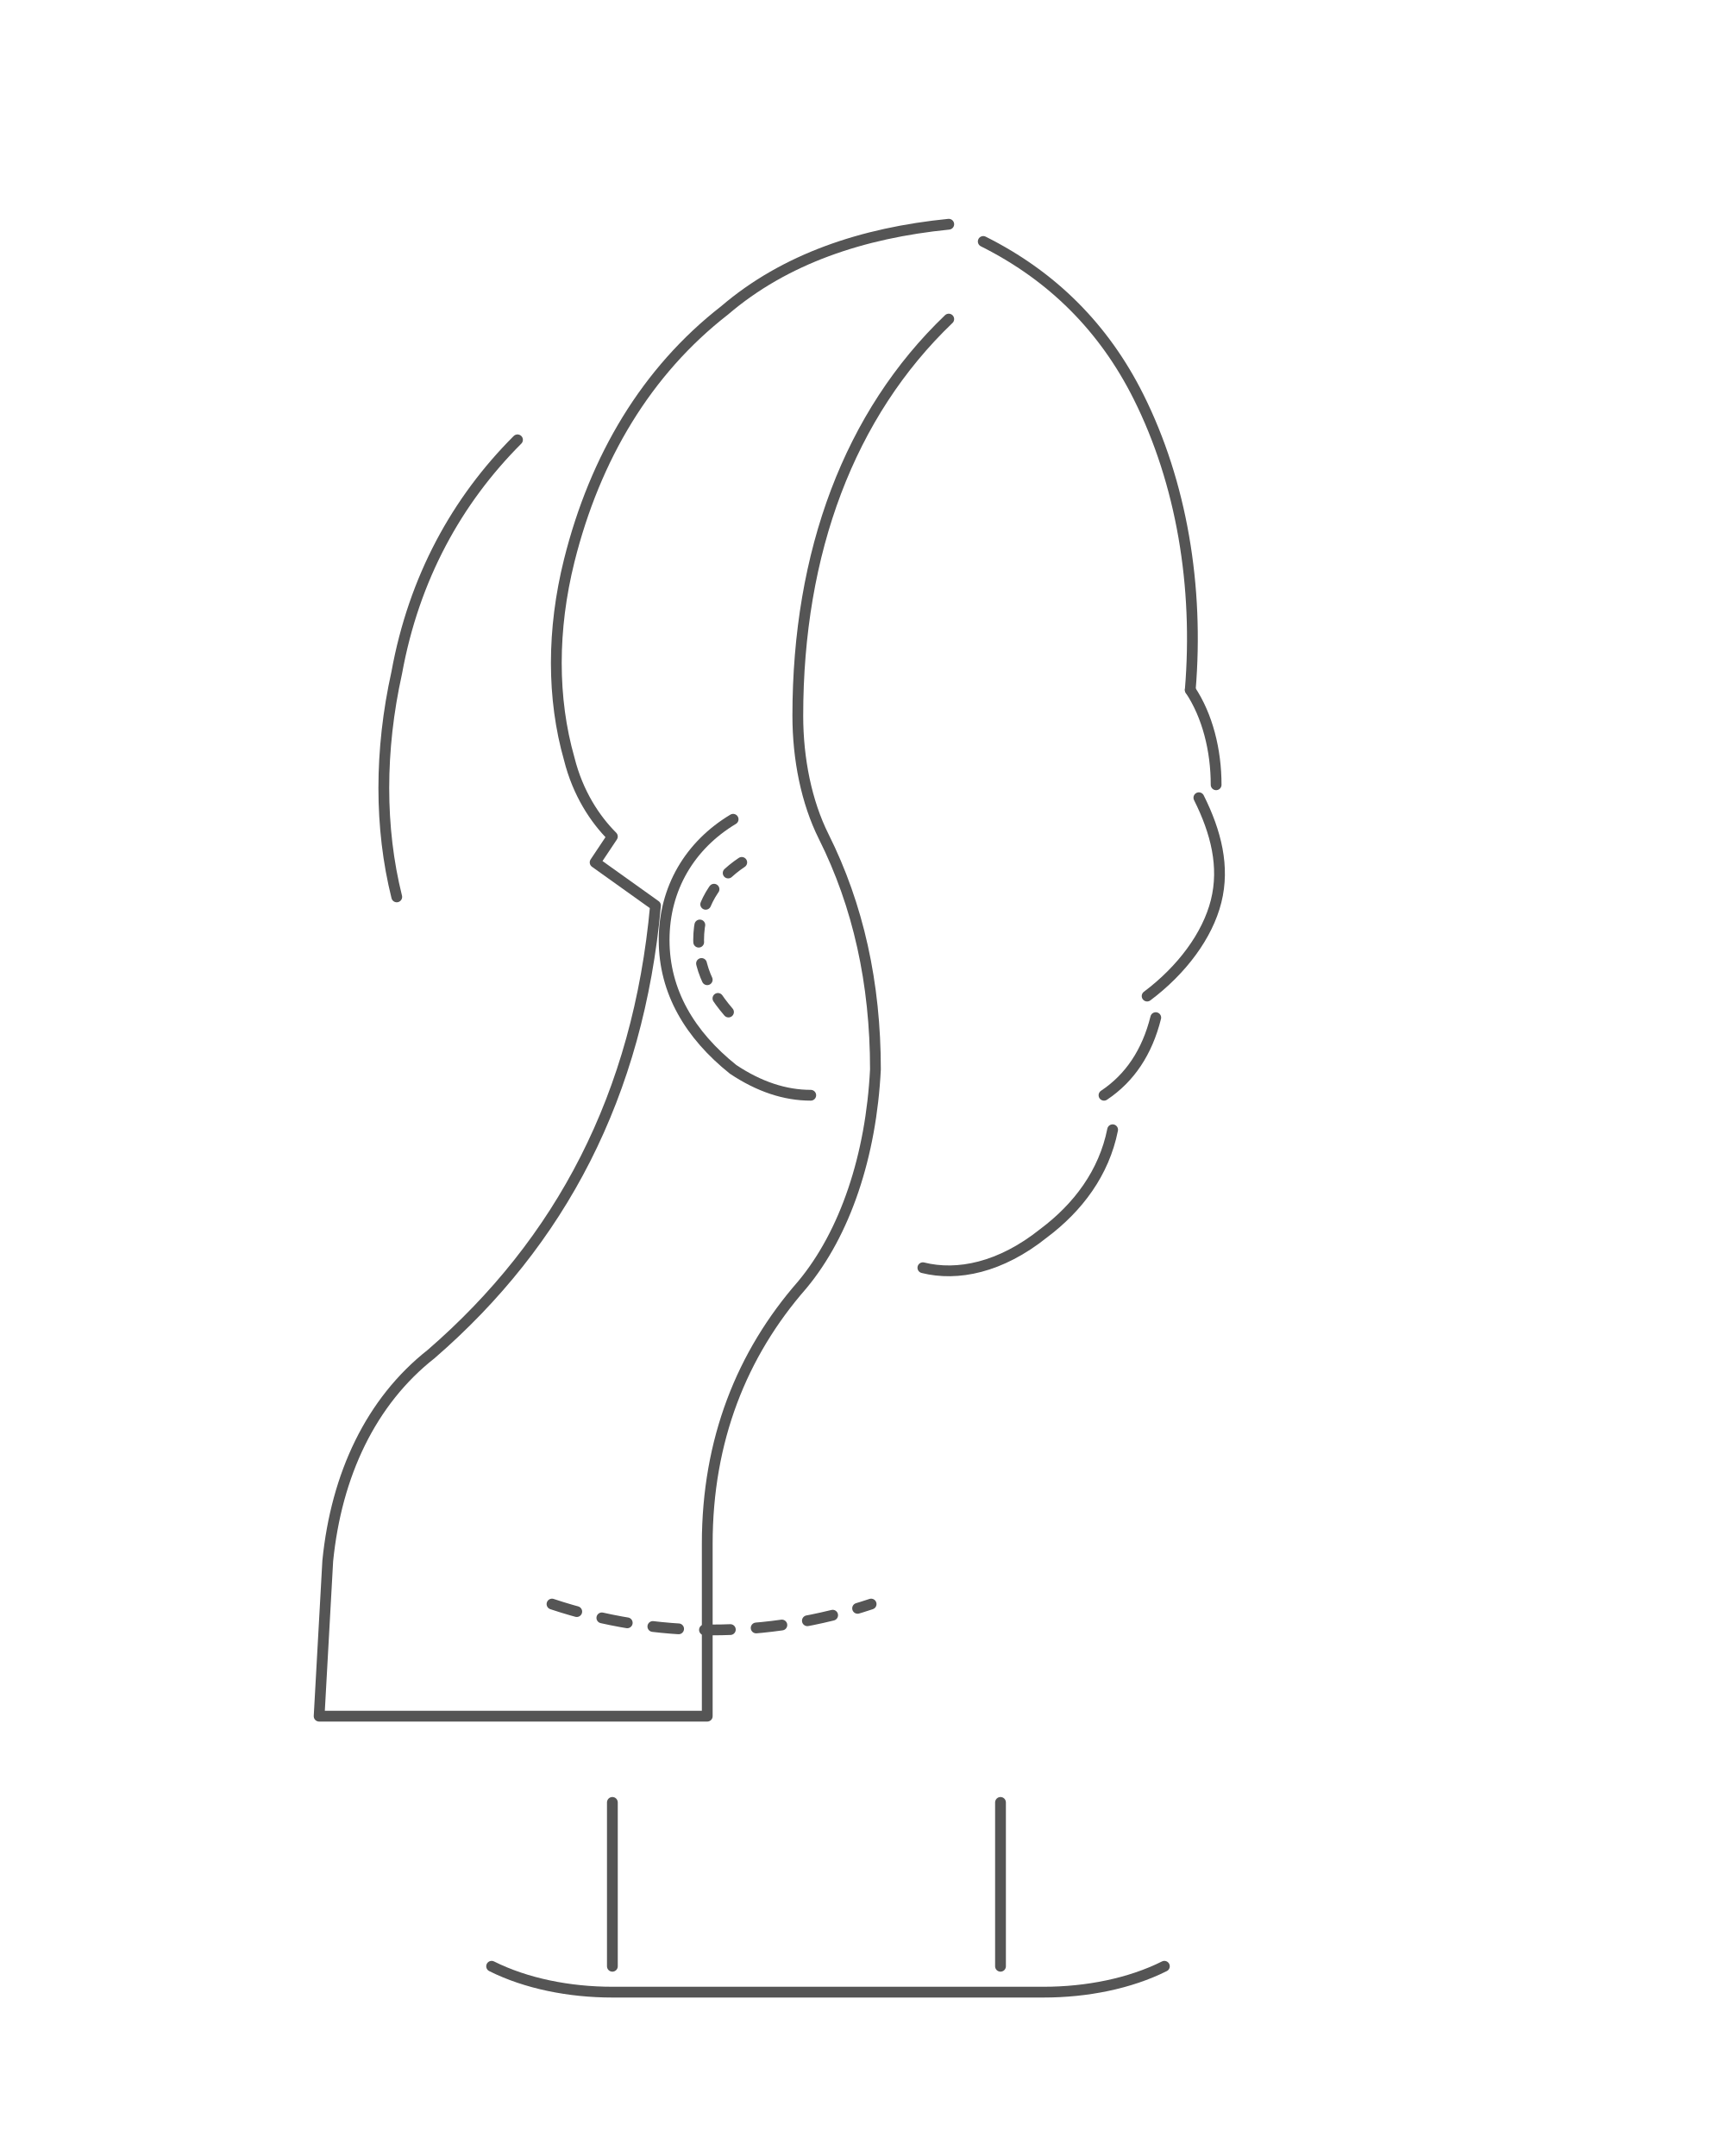
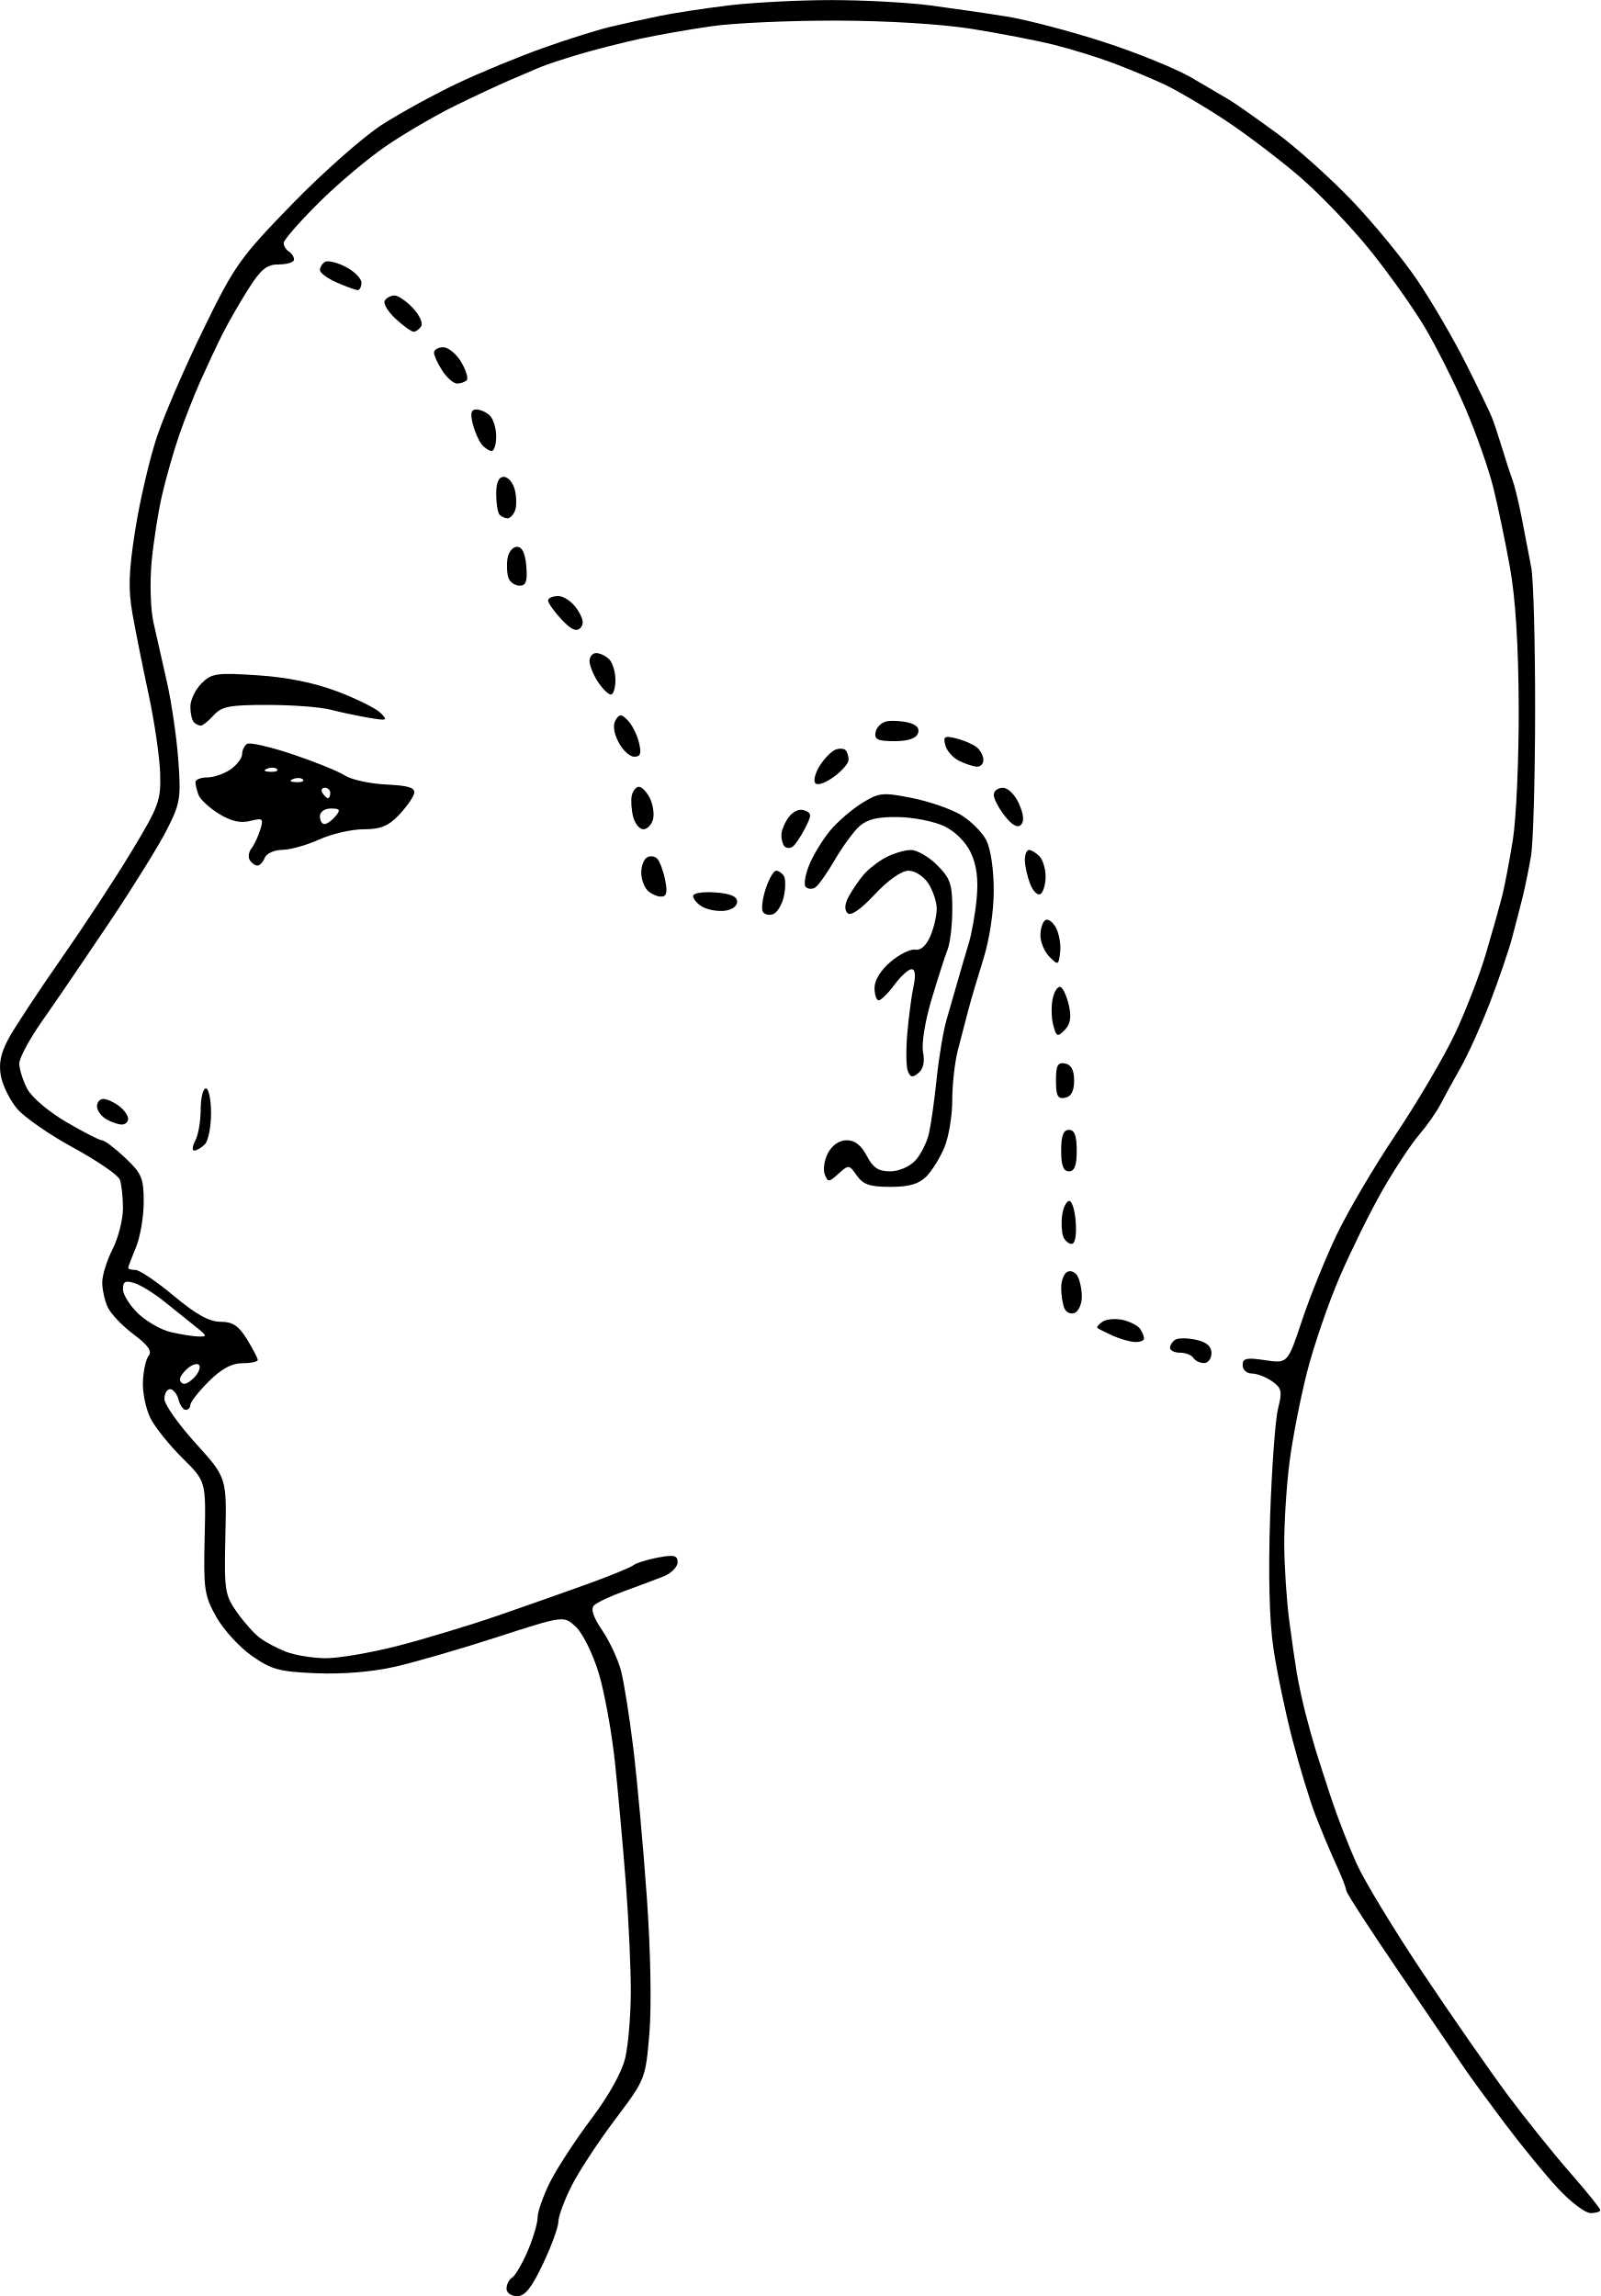
- <svg xmlns="http://www.w3.org/2000/svg" viewBox="0 0 400 500" width="400" height="500" fill="none">
-   <g stroke="#555" stroke-width="2.5" stroke-linecap="round" stroke-linejoin="round">
-     <path d="M220 52c-20 2-38 8-52 20-18 14-30 34-36 58-4 16-4 32 0 46 2 8 6 14 10 18l-4 6 14 10c-4 44-22 78-52 104-14 11-22 28-24 48l-2 36h90v-40c0-24 8-44 22-60 10-12 16-30 17-50 0-20-4-38-12-54-4-8-6-18-6-28 0-38 12-70 35-92" />
-     <path d="M228 56c16 8 28 20 36 36 10 20 14 44 12 68" />
-     <path d="M276 160c4 6 6 14 6 22" />
-     <path d="M278 185c4 8 6 16 4 24-2 8-8 16-16 22" />
-     <path d="M268 236c-2 8-6 14-12 18" />
-     <path d="M258 262c-2 10-8 18-16 24-10 8-20 10-28 8" />
-     <path d="M170 190c-10 6-16 16-16 28 0 12 6 22 16 30 6 4 12 6 18 6" />
-     <path d="M172 200c-6 4-10 10-10 18 0 8 4 14 10 20" stroke-dasharray="4 5" />
-     <path d="M120 102c-14 14-24 32-28 54-4 18-4 36 0 52" />
-     <path d="M128 372c24 8 50 8 74 0" stroke-dasharray="6 6" />
-     <path d="M142 418v38" />
-     <path d="M232 418v38" />
-     <path d="M114 456c8 4 18 6 28 6h100c10 0 20-2 28-6" />
+ <svg xmlns="http://www.w3.org/2000/svg" width="81.682mm" height="117.21mm" viewBox="0 0 81.682 117.21" version="1.1" id="svg1" xml:space="preserve">
+   <defs id="defs1" />
+   <g id="layer1" transform="translate(-60.28399,-167.5928)">
+     <path style="fill:#000000" d="m 86.139,284.422 c 0,-0.21 0.129,-0.461 0.286,-0.558 0.158,-0.097 0.515,-0.71 0.794,-1.36 0.279,-0.651 0.507,-1.424 0.507,-1.718 0,-0.294 0.289,-1.109 0.641,-1.812 0.353,-0.702 1.298,-2.15 2.101,-3.216 0.906,-1.204 1.564,-2.39 1.734,-3.127 0.151,-0.653 0.277,-2.163 0.28,-3.356 0.004,-1.193 -0.111,-3.693 -0.255,-5.556 -0.144,-1.863 -0.394,-4.638 -0.555,-6.166 -0.161,-1.528 -0.534,-3.574 -0.828,-4.548 -0.294,-0.973 -0.816,-2.033 -1.159,-2.355 -0.623,-0.586 -0.623,-0.586 -4.003,0.51 -1.859,0.603 -4.213,1.286 -5.232,1.518 -1.152,0.263 -2.669,0.389 -4.012,0.334 -1.903,-0.078 -2.297,-0.185 -3.307,-0.894 -0.631,-0.443 -1.445,-1.336 -1.808,-1.984 -0.608,-1.084 -0.656,-1.41 -0.593,-4.05 0.068,-2.871 0.068,-2.871 -1.124,-4.046 -0.656,-0.646 -1.389,-1.557 -1.63,-2.023 -0.241,-0.466 -0.42,-1.312 -0.398,-1.879 0.022,-0.567 0.157,-1.172 0.299,-1.343 0.183,-0.22 -0.046,-0.54 -0.778,-1.086 -0.57,-0.426 -1.163,-1.047 -1.317,-1.382 -0.154,-0.334 -0.28,-0.905 -0.28,-1.267 0,-0.363 0.238,-1.126 0.529,-1.697 0.291,-0.57 0.529,-1.509 0.529,-2.084 0,-0.576 -0.073,-1.236 -0.161,-1.468 -0.089,-0.231 -1.156,-0.963 -2.371,-1.625 -1.215,-0.662 -2.507,-1.558 -2.871,-1.99 -0.364,-0.432 -0.736,-1.183 -0.827,-1.669 -0.119,-0.636 -0.01,-1.172 0.39,-1.91 0.305,-0.565 1.512,-2.396 2.68,-4.069 1.169,-1.673 2.796,-4.155 3.615,-5.514 1.382,-2.291 1.487,-2.58 1.443,-3.969 -0.026,-0.824 -0.29,-2.629 -0.587,-4.011 -0.297,-1.382 -0.668,-3.237 -0.824,-4.12 -0.226,-1.278 -0.196,-2.164 0.147,-4.331 0.237,-1.498 0.737,-3.633 1.111,-4.743 0.374,-1.111 1.441,-3.577 2.372,-5.48 1.591,-3.253 1.863,-3.637 4.543,-6.392 1.568,-1.612 3.624,-3.426 4.57,-4.032 0.946,-0.605 2.672,-1.551 3.836,-2.103 1.164,-0.552 3.129,-1.363 4.366,-1.804 1.237,-0.441 2.785,-0.928 3.44,-1.083 0.655,-0.155 1.786,-0.405 2.514,-0.556 0.728,-0.151 2.332,-0.395 3.565,-0.543 1.233,-0.147 3.58,-0.268 5.215,-0.268 1.635,0 3.9,0.122 5.034,0.271 1.134,0.149 2.895,0.405 3.913,0.569 1.019,0.164 3.23,0.744 4.915,1.288 1.684,0.544 3.708,1.365 4.498,1.824 0.789,0.459 1.674,0.978 1.965,1.153 0.291,0.175 1.363,0.929 2.381,1.674 1.019,0.745 2.759,2.306 3.868,3.467 1.109,1.162 2.613,2.996 3.342,4.077 0.729,1.081 1.833,2.973 2.453,4.206 0.62,1.232 1.221,2.479 1.337,2.77 0.115,0.291 0.353,1.005 0.528,1.587 0.175,0.582 0.409,1.296 0.519,1.587 0.11,0.291 0.327,1.184 0.482,1.984 0.155,0.8 0.373,1.931 0.483,2.514 0.111,0.582 0.199,3.856 0.196,7.276 -0.003,3.42 -0.095,6.753 -0.204,7.408 -0.109,0.655 -0.302,1.607 -0.428,2.117 -0.126,0.509 -0.373,1.462 -0.548,2.117 -0.175,0.655 -0.684,2.143 -1.132,3.307 -0.448,1.164 -1.119,2.652 -1.493,3.307 -0.373,0.655 -0.836,1.499 -1.029,1.876 -0.193,0.377 -0.686,1.079 -1.097,1.56 -0.411,0.481 -1.248,1.75 -1.86,2.821 -0.612,1.07 -1.589,3.047 -2.171,4.393 -0.582,1.346 -1.339,3.55 -1.682,4.897 -0.343,1.348 -0.747,3.428 -0.897,4.623 -0.15,1.195 -0.269,3.069 -0.264,4.164 0.005,1.095 0.117,2.825 0.249,3.843 0.133,1.019 0.313,2.269 0.4,2.778 0.088,0.509 0.281,1.402 0.43,1.984 0.149,0.582 0.379,1.416 0.512,1.852 0.133,0.437 0.497,1.568 0.81,2.514 0.313,0.946 0.892,2.438 1.286,3.316 0.394,0.878 1.923,3.399 3.397,5.603 1.474,2.204 3.417,4.998 4.317,6.209 0.901,1.211 2.333,2.996 3.184,3.966 0.85,0.97 1.546,1.833 1.546,1.918 0,0.085 -0.222,0.155 -0.493,0.155 -0.271,0 -1.019,-0.566 -1.663,-1.257 -0.643,-0.691 -1.884,-2.209 -2.757,-3.373 -0.873,-1.164 -1.786,-2.414 -2.028,-2.778 -0.242,-0.364 -1.697,-2.503 -3.232,-4.753 -1.535,-2.25 -2.792,-4.186 -2.792,-4.302 0,-0.116 -0.233,-0.716 -0.517,-1.333 -0.284,-0.617 -0.756,-1.74 -1.048,-2.495 -0.292,-0.756 -0.827,-2.51 -1.188,-3.899 -0.361,-1.389 -0.798,-3.494 -0.971,-4.678 -0.203,-1.387 -0.261,-3.764 -0.163,-6.684 0.084,-2.492 0.266,-4.98 0.405,-5.527 0.223,-0.875 0.185,-1.044 -0.308,-1.389 -0.309,-0.216 -0.773,-0.393 -1.031,-0.393 -0.259,0 -0.47,-0.192 -0.47,-0.427 0,-0.354 0.197,-0.397 1.15,-0.254 1.15,0.172 1.15,0.172 1.879,-2.02 0.401,-1.206 1.191,-3.165 1.756,-4.352 0.565,-1.188 1.928,-3.505 3.03,-5.149 1.101,-1.644 2.456,-3.947 3.01,-5.117 0.554,-1.17 1.271,-3.02 1.592,-4.111 0.322,-1.091 0.692,-2.401 0.822,-2.91 0.131,-0.509 0.38,-1.819 0.555,-2.91 0.174,-1.091 0.309,-4.128 0.299,-6.747 -0.012,-3.157 -0.162,-5.565 -0.446,-7.144 -0.235,-1.31 -0.62,-3.155 -0.855,-4.101 -0.235,-0.946 -0.874,-2.762 -1.421,-4.037 -0.547,-1.274 -1.477,-3.129 -2.067,-4.122 -0.59,-0.993 -1.854,-2.773 -2.809,-3.956 -0.955,-1.183 -2.564,-2.863 -3.575,-3.733 -1.011,-0.87 -2.707,-2.159 -3.769,-2.864 -1.062,-0.705 -2.466,-1.534 -3.121,-1.842 -0.655,-0.308 -1.845,-0.805 -2.646,-1.105 -0.8,-0.3 -2.17,-0.722 -3.043,-0.938 -0.873,-0.217 -2.75,-0.579 -4.171,-0.806 -1.54,-0.245 -4.319,-0.415 -6.879,-0.421 -2.363,-0.005 -5.22,0.121 -6.35,0.28 -1.13,0.159 -2.797,0.451 -3.704,0.65 -0.907,0.198 -2.305,0.554 -3.105,0.791 -0.8,0.237 -1.693,0.532 -1.984,0.656 -0.291,0.124 -1.005,0.43 -1.587,0.679 -0.582,0.249 -1.842,0.839 -2.8,1.31 -0.958,0.471 -2.506,1.375 -3.44,2.008 -0.934,0.633 -2.502,1.952 -3.484,2.93 -0.982,0.979 -1.786,1.9 -1.786,2.048 0,0.148 0.119,0.343 0.265,0.433 0.146,0.09 0.265,0.276 0.265,0.412 0,0.137 -0.345,0.249 -0.766,0.249 -0.626,0 -0.913,0.231 -1.565,1.257 -0.439,0.691 -1.037,1.733 -1.328,2.315 -0.291,0.582 -0.794,1.654 -1.118,2.381 -0.324,0.728 -0.814,1.978 -1.09,2.778 -0.276,0.8 -0.666,2.17 -0.868,3.043 -0.202,0.873 -0.443,2.421 -0.536,3.44 -0.093,1.019 -0.051,2.388 0.093,3.043 0.144,0.655 0.453,2.024 0.687,3.043 0.233,1.019 0.496,2.807 0.583,3.975 0.146,1.961 0.103,2.233 -0.575,3.572 -0.403,0.797 -1.731,2.938 -2.95,4.757 -1.219,1.819 -2.75,4.065 -3.403,4.991 -0.652,0.926 -1.186,1.914 -1.186,2.196 0,0.282 0.179,0.858 0.397,1.281 0.227,0.439 1.084,1.171 1.999,1.707 0.881,0.516 1.706,0.939 1.833,0.939 0.127,0 0.657,0.401 1.176,0.891 0.846,0.798 0.945,1.034 0.945,2.257 0,0.751 -0.179,1.794 -0.397,2.316 -0.218,0.522 -0.397,0.995 -0.397,1.05 0,0.055 0.168,0.1 0.374,0.1 0.206,0 1.086,0.595 1.957,1.323 1.133,0.946 1.811,1.323 2.383,1.323 0.622,0 0.922,0.197 1.35,0.891 0.303,0.49 0.551,0.966 0.551,1.058 0,0.092 -0.353,0.167 -0.785,0.167 -0.546,0 -1.07,0.285 -1.72,0.935 -0.514,0.514 -0.935,1.05 -0.935,1.191 0,0.141 -0.105,0.256 -0.234,0.256 -0.129,0 -0.296,-0.238 -0.372,-0.529 -0.076,-0.291 -0.269,-0.529 -0.428,-0.529 -0.159,0 -0.289,0.226 -0.289,0.502 0,0.276 0.715,1.292 1.59,2.257 1.59,1.754 1.59,1.754 1.521,4.723 -0.064,2.783 -0.028,3.027 0.582,3.895 0.358,0.509 0.889,1.105 1.181,1.323 0.292,0.218 0.892,0.537 1.334,0.707 0.442,0.171 1.339,0.319 1.994,0.328 0.655,0.01 2.322,-0.274 3.704,-0.629 1.382,-0.356 3.704,-1.059 5.159,-1.561 1.455,-0.503 3.539,-1.238 4.63,-1.634 1.091,-0.396 2.103,-0.813 2.249,-0.926 0.146,-0.113 0.711,-0.289 1.257,-0.391 0.818,-0.153 0.992,-0.109 0.992,0.247 0,0.238 -0.327,0.563 -0.728,0.722 -0.4,0.159 -1.3,0.496 -1.999,0.749 -0.699,0.253 -1.391,0.58 -1.538,0.727 -0.179,0.179 -0.045,0.594 0.411,1.265 0.373,0.549 0.803,1.466 0.957,2.036 0.154,0.571 0.441,2.37 0.638,3.999 0.197,1.629 0.507,5.045 0.688,7.591 0.194,2.736 0.248,5.585 0.131,6.962 -0.197,2.324 -0.204,2.34 -1.754,4.397 -0.856,1.135 -1.856,2.663 -2.224,3.395 -0.367,0.732 -0.668,1.551 -0.668,1.821 -1.15e-4,0.27 -0.352,1.235 -0.783,2.144 -0.583,1.233 -0.92,1.654 -1.323,1.654 -0.297,0 -0.54,-0.172 -0.54,-0.381 z M 70.269,237.833 c 0.184,-0.222 0.261,-0.477 0.171,-0.567 -0.09,-0.09 -0.345,-0.013 -0.567,0.171 -0.222,0.184 -0.403,0.439 -0.403,0.567 0,0.128 0.104,0.232 0.232,0.232 0.128,0 0.383,-0.181 0.567,-0.403 z m -0.005,-2.519 c -0.364,-0.288 -1.08,-0.862 -1.591,-1.276 -0.511,-0.414 -1.196,-0.837 -1.521,-0.941 -0.47,-0.149 -0.592,-0.085 -0.592,0.31 0,0.274 0.348,0.831 0.772,1.238 0.425,0.407 1.169,0.834 1.654,0.948 0.485,0.115 1.119,0.217 1.41,0.227 0.481,0.017 0.469,-0.029 -0.132,-0.505 z m 50.932,1.599 c -0.09,-0.146 -0.395,-0.265 -0.677,-0.265 -0.282,0 -0.514,-0.112 -0.514,-0.249 0,-0.137 0.122,-0.324 0.271,-0.416 0.149,-0.092 0.625,-0.09 1.058,0.005 0.54,0.119 0.787,0.333 0.787,0.681 0,0.279 -0.172,0.508 -0.381,0.508 -0.21,0 -0.455,-0.119 -0.545,-0.265 z m -4.101,-1.128 c -0.364,-0.164 -0.718,-0.341 -0.786,-0.393 -0.069,-0.052 0.05,-0.202 0.262,-0.334 0.213,-0.132 0.686,-0.166 1.051,-0.077 0.365,0.089 0.751,0.293 0.858,0.452 0.107,0.159 0.196,0.379 0.198,0.488 0.002,0.109 -0.204,0.19 -0.459,0.181 -0.255,-0.01 -0.761,-0.152 -1.124,-0.317 z m -2.492,-1.424 c -0.085,-0.221 -0.154,-0.683 -0.154,-1.026 0,-0.343 0.132,-0.706 0.294,-0.806 0.162,-0.1 0.398,-0.018 0.525,0.183 0.127,0.201 0.233,0.679 0.235,1.064 0.002,0.385 -0.165,0.764 -0.371,0.843 -0.206,0.079 -0.444,-0.037 -0.529,-0.258 z m -0.05,-3.643 c -0.079,-0.206 -0.105,-0.686 -0.058,-1.067 0.047,-0.381 0.205,-0.718 0.35,-0.75 0.146,-0.032 0.301,0.448 0.346,1.067 0.05,0.684 -0.031,1.124 -0.207,1.124 -0.158,0 -0.353,-0.169 -0.432,-0.375 z m -10.533,-3.113 c -0.392,-0.56 -0.42,-0.563 -0.936,-0.096 -0.495,0.448 -0.543,0.45 -0.704,0.03 -0.095,-0.248 -0.018,-0.74 0.171,-1.094 0.212,-0.396 0.579,-0.644 0.954,-0.644 0.41,0 0.744,0.26 1.02,0.794 0.315,0.608 0.592,0.794 1.187,0.794 0.445,0 0.995,-0.234 1.287,-0.547 0.281,-0.301 0.596,-0.926 0.701,-1.389 0.105,-0.463 0.285,-1.735 0.398,-2.826 0.114,-1.091 0.339,-2.431 0.5,-2.977 0.161,-0.546 0.418,-1.439 0.572,-1.984 0.154,-0.546 0.407,-1.409 0.562,-1.918 0.155,-0.509 0.338,-1.556 0.407,-2.326 0.086,-0.965 -0.009,-1.681 -0.306,-2.307 -0.26,-0.547 -0.8,-1.083 -1.362,-1.349 -0.512,-0.243 -1.572,-0.451 -2.355,-0.463 -1.038,-0.015 -1.57,0.113 -1.968,0.473 -0.3,0.271 -0.863,1.041 -1.252,1.711 -0.389,0.67 -0.835,1.302 -0.992,1.405 -0.157,0.103 -0.378,0.094 -0.492,-0.019 -0.114,-0.114 -0.03,-0.63 0.186,-1.148 0.216,-0.518 0.7,-1.306 1.076,-1.752 0.375,-0.446 1.101,-1.07 1.613,-1.386 0.861,-0.532 1.049,-0.552 2.514,-0.264 0.871,0.171 1.999,0.557 2.507,0.857 0.508,0.3 1.099,0.882 1.312,1.294 0.23,0.445 0.387,1.489 0.387,2.57 0,1.088 -0.215,2.505 -0.533,3.519 -0.293,0.934 -0.641,2.114 -0.773,2.623 -0.132,0.509 -0.368,1.416 -0.525,2.015 -0.157,0.599 -0.286,1.745 -0.286,2.547 0,0.802 -0.181,1.892 -0.403,2.423 -0.222,0.53 -0.638,1.2 -0.926,1.488 -0.38,0.38 -0.881,0.523 -1.831,0.523 -1.044,0 -1.389,-0.116 -1.712,-0.577 z m 10.428,-1.275 c 0,-0.764 0.11,-1.058 0.397,-1.058 0.287,0 0.397,0.294 0.397,1.058 0,0.764 -0.11,1.058 -0.397,1.058 -0.287,0 -0.397,-0.294 -0.397,-1.058 z m -44.195,-0.512 c 0.151,-0.281 0.274,-0.996 0.274,-1.587 0,-0.592 0.119,-1.076 0.265,-1.076 0.146,0 0.265,0.572 0.265,1.27 0,0.699 -0.143,1.413 -0.318,1.587 -0.175,0.175 -0.417,0.318 -0.538,0.318 -0.122,0 -0.098,-0.23 0.053,-0.512 z m -4.555,-1.097 c -0.255,-0.148 -0.463,-0.442 -0.463,-0.653 0,-0.211 0.149,-0.38 0.331,-0.375 0.182,0.005 0.539,0.167 0.794,0.36 0.255,0.193 0.463,0.487 0.463,0.653 0,0.166 -0.149,0.298 -0.331,0.294 -0.182,-0.004 -0.539,-0.129 -0.794,-0.278 z m 48.485,-1.963 c 0,-0.776 0.09,-0.947 0.463,-0.876 0.317,0.061 0.463,0.337 0.463,0.876 0,0.539 -0.146,0.815 -0.463,0.876 -0.373,0.072 -0.463,-0.099 -0.463,-0.876 z m -7.562,-0.488 c -0.088,-0.229 -0.099,-1.105 -0.025,-1.948 0.074,-0.843 0.217,-1.919 0.319,-2.392 0.119,-0.555 0.083,-0.86 -0.102,-0.86 -0.158,0 -0.551,0.357 -0.874,0.794 -0.323,0.437 -0.684,0.794 -0.802,0.794 -0.118,0 -0.215,-0.287 -0.215,-0.638 0,-0.39 0.322,-0.909 0.829,-1.336 0.456,-0.384 1.022,-0.659 1.257,-0.612 0.265,0.053 0.553,-0.205 0.758,-0.679 0.182,-0.421 0.331,-1.053 0.331,-1.405 0,-0.352 -0.192,-0.934 -0.427,-1.293 -0.242,-0.369 -0.682,-0.652 -1.015,-0.652 -0.357,0 -1.034,0.476 -1.722,1.21 -0.731,0.78 -1.226,1.119 -1.39,0.954 -0.165,-0.165 -0.146,-0.462 0.054,-0.834 0.17,-0.318 0.509,-0.817 0.752,-1.108 0.243,-0.291 0.764,-0.698 1.157,-0.905 0.393,-0.207 0.968,-0.376 1.277,-0.376 0.309,0 0.911,0.348 1.336,0.773 0.668,0.668 0.773,0.972 0.773,2.237 0,0.805 -0.108,1.737 -0.24,2.071 -0.132,0.334 -0.502,1.484 -0.821,2.554 -0.331,1.108 -0.517,2.266 -0.432,2.689 0.096,0.478 0.012,0.855 -0.234,1.06 -0.304,0.252 -0.415,0.232 -0.542,-0.098 z m 7.416,-2.381 c -0.097,-0.387 -0.1,-1.005 -0.008,-1.375 0.093,-0.37 0.275,-0.607 0.405,-0.526 0.13,0.08 0.318,0.515 0.417,0.966 0.127,0.578 0.059,0.941 -0.229,1.229 -0.369,0.369 -0.426,0.34 -0.585,-0.294 z m -0.185,-3.45 c -0.255,-0.256 -0.463,-0.748 -0.463,-1.093 0,-0.345 0.113,-0.697 0.251,-0.782 0.138,-0.085 0.384,0.092 0.545,0.394 0.162,0.302 0.257,0.864 0.212,1.248 -0.079,0.666 -0.104,0.677 -0.545,0.233 z m -14.629,-2.297 c -0.088,-0.142 -0.023,-0.673 0.144,-1.179 0.167,-0.506 0.407,-0.921 0.532,-0.921 0.126,0 0.304,0.122 0.396,0.271 0.092,0.149 0.092,0.615 -5.5e-4,1.036 -0.092,0.421 -0.336,0.829 -0.54,0.908 -0.205,0.079 -0.444,0.027 -0.532,-0.115 z m -3.099,-0.263 c -0.255,-0.152 -0.463,-0.396 -0.463,-0.543 0,-0.15 0.492,-0.231 1.124,-0.185 0.787,0.057 1.124,0.2 1.124,0.478 0,0.23 -0.279,0.424 -0.661,0.461 -0.364,0.035 -0.87,-0.06 -1.124,-0.212 z m -2.791,-0.832 c -0.175,-0.175 -0.318,-0.584 -0.318,-0.91 0,-0.326 0.129,-0.673 0.288,-0.771 0.158,-0.098 0.394,-0.071 0.524,0.059 0.13,0.13 0.313,0.62 0.407,1.088 0.128,0.64 0.077,0.852 -0.207,0.852 -0.207,0 -0.52,-0.143 -0.695,-0.318 z m 19.526,-0.345 c -0.145,-0.382 -0.264,-0.925 -0.264,-1.207 0,-0.282 0.095,-0.512 0.212,-0.512 0.116,0 0.355,0.143 0.529,0.318 0.175,0.175 0.318,0.644 0.318,1.043 0,0.399 -0.119,0.799 -0.265,0.889 -0.146,0.09 -0.384,-0.149 -0.529,-0.531 z m -39.826,-1.201 c -0.094,-0.152 -0.056,-0.42 0.084,-0.595 0.14,-0.176 0.342,-0.603 0.449,-0.95 0.178,-0.581 0.137,-0.617 -0.516,-0.453 -0.495,0.124 -0.976,0.014 -1.591,-0.366 -0.484,-0.299 -0.952,-0.73 -1.039,-0.958 -0.087,-0.227 -0.159,-0.522 -0.159,-0.656 0,-0.134 0.271,-0.243 0.603,-0.243 0.331,0 0.867,-0.185 1.191,-0.412 0.323,-0.227 0.588,-0.577 0.588,-0.778 0,-0.201 0.115,-0.437 0.255,-0.524 0.14,-0.087 1.182,0.152 2.315,0.531 1.133,0.379 2.332,0.865 2.665,1.08 0.333,0.216 1.285,0.425 2.117,0.465 1.149,0.055 1.491,0.163 1.427,0.451 -0.047,0.208 -0.397,0.706 -0.777,1.106 -0.541,0.569 -0.935,0.728 -1.804,0.728 -0.612,0 -1.631,0.236 -2.266,0.523 -0.634,0.288 -1.485,0.526 -1.889,0.529 -0.406,0.003 -0.804,0.184 -0.888,0.403 -0.084,0.218 -0.252,0.397 -0.373,0.397 -0.121,0 -0.297,-0.124 -0.391,-0.276 z m 4.373,-2.237 c 0.275,-0.332 0.237,-0.397 -0.232,-0.397 -0.323,0 -0.562,0.169 -0.562,0.397 0,0.218 0.104,0.397 0.232,0.397 0.128,0 0.38,-0.179 0.562,-0.397 z m -0.265,-1.191 c 0,-0.146 -0.126,-0.265 -0.28,-0.265 -0.154,0 -0.207,0.119 -0.117,0.265 0.09,0.146 0.216,0.265 0.28,0.265 0.064,0 0.117,-0.119 0.117,-0.265 z m -1.395,-0.689 c -0.088,-0.088 -0.316,-0.097 -0.507,-0.021 -0.211,0.085 -0.148,0.147 0.16,0.16 0.279,0.011 0.435,-0.051 0.347,-0.139 z m -1.323,-0.529 c -0.088,-0.088 -0.316,-0.097 -0.507,-0.021 -0.211,0.085 -0.148,0.147 0.16,0.16 0.279,0.011 0.435,-0.051 0.347,-0.139 z m 25.905,3.945 c -0.093,-0.093 -0.165,-0.358 -0.161,-0.588 0.005,-0.23 0.177,-0.642 0.384,-0.915 0.222,-0.293 0.547,-0.43 0.795,-0.335 0.378,0.145 0.38,0.236 0.015,0.942 -0.222,0.43 -0.508,0.846 -0.634,0.924 -0.126,0.078 -0.306,0.066 -0.399,-0.027 z m -7.728,-1.515 c -0.088,-0.352 -0.12,-0.835 -0.071,-1.072 0.049,-0.237 0.209,-0.442 0.354,-0.454 0.146,-0.012 0.4,0.242 0.565,0.565 0.165,0.323 0.24,0.816 0.168,1.095 -0.073,0.279 -0.295,0.507 -0.494,0.507 -0.199,0 -0.433,-0.288 -0.522,-0.641 z m 18.97,-0.038 c -0.31,-0.394 -0.563,-0.879 -0.563,-1.077 0,-0.199 0.209,-0.361 0.465,-0.361 0.264,0 0.62,0.351 0.825,0.815 0.238,0.538 0.272,0.904 0.099,1.077 -0.173,0.173 -0.453,0.019 -0.825,-0.454 z m -9.684,-1.691 c -0.089,-0.144 0.029,-0.553 0.262,-0.909 0.233,-0.356 0.584,-0.708 0.779,-0.783 0.195,-0.075 0.426,-0.065 0.513,0.022 0.087,0.087 0.158,0.309 0.158,0.493 0,0.184 -0.349,0.583 -0.775,0.887 -0.46,0.327 -0.841,0.445 -0.937,0.29 z m 7.358,-1.119 c -0.315,-0.152 -0.634,-0.512 -0.709,-0.8 -0.118,-0.453 -0.042,-0.499 0.571,-0.345 0.389,0.098 0.857,0.302 1.04,0.453 0.183,0.152 0.332,0.44 0.332,0.64 0,0.2 -0.149,0.356 -0.331,0.347 -0.182,-0.01 -0.588,-0.142 -0.903,-0.295 z M 91.854,205.479 c -0.244,-0.472 -0.298,-0.882 -0.149,-1.124 0.204,-0.33 0.288,-0.328 0.625,0.016 0.214,0.218 0.469,0.724 0.567,1.124 0.138,0.562 0.083,0.728 -0.24,0.728 -0.23,0 -0.592,-0.334 -0.803,-0.743 z m 13.121,-0.51 c 0.049,-0.253 0.305,-0.502 0.57,-0.553 0.265,-0.051 0.765,-0.021 1.112,0.066 0.42,0.105 0.581,0.29 0.48,0.553 -0.099,0.258 -0.515,0.394 -1.201,0.394 -0.854,0 -1.033,-0.086 -0.961,-0.46 z m -34.798,-0.51 c -0.097,-0.097 -0.176,-0.454 -0.176,-0.794 0,-0.34 0.255,-0.872 0.566,-1.183 0.518,-0.518 0.761,-0.553 2.848,-0.418 1.497,0.097 2.899,0.38 4.076,0.823 0.986,0.371 1.984,0.866 2.217,1.099 0.388,0.388 0.338,0.409 -0.607,0.248 -0.567,-0.097 -1.447,-0.283 -1.956,-0.415 -0.509,-0.131 -1.949,-0.24 -3.2,-0.24 -1.939,-10e-4 -2.345,0.076 -2.753,0.528 -0.263,0.291 -0.56,0.529 -0.658,0.529 -0.099,0 -0.259,-0.079 -0.356,-0.176 z m 20.624,-2.063 c -0.235,-0.359 -0.427,-0.835 -0.427,-1.058 0,-0.223 0.155,-0.406 0.344,-0.406 0.189,0 0.487,0.143 0.661,0.318 0.175,0.175 0.318,0.651 0.318,1.058 0,0.407 -0.105,0.741 -0.234,0.741 -0.129,0 -0.426,-0.293 -0.661,-0.652 z m -1.864,-3.189 c -0.374,-0.404 -0.68,-0.836 -0.68,-0.96 0,-0.124 0.235,-0.226 0.523,-0.226 0.288,0 0.722,0.304 0.965,0.675 0.316,0.482 0.361,0.756 0.157,0.96 -0.204,0.204 -0.479,0.075 -0.965,-0.449 z m -2.694,-2.093 c -0.08,-0.208 -0.106,-0.654 -0.058,-0.992 0.048,-0.338 0.266,-0.615 0.484,-0.615 0.268,0 0.424,0.323 0.479,0.992 0.063,0.765 -0.014,0.992 -0.339,0.992 -0.232,0 -0.486,-0.17 -0.566,-0.378 z m -0.456,-3.238 c -0.097,-0.097 -0.176,-0.573 -0.176,-1.058 0,-0.603 0.124,-0.882 0.392,-0.882 0.216,0 0.466,0.297 0.558,0.661 0.091,0.363 0.097,0.84 0.013,1.058 -0.084,0.219 -0.255,0.397 -0.381,0.397 -0.126,0 -0.308,-0.079 -0.405,-0.176 z m -0.916,-3.595 c -0.152,-0.183 -0.358,-0.659 -0.458,-1.058 -0.134,-0.534 -0.084,-0.726 0.19,-0.726 0.205,0 0.516,0.143 0.69,0.318 0.175,0.175 0.318,0.651 0.318,1.058 0,0.407 -0.104,0.741 -0.232,0.741 -0.128,0 -0.356,-0.149 -0.508,-0.332 z m -2.008,-3.76 c -0.235,-0.359 -0.427,-0.775 -0.427,-0.926 0,-0.151 0.212,-0.274 0.472,-0.274 0.26,0 0.673,0.34 0.919,0.757 0.246,0.416 0.371,0.833 0.278,0.926 -0.093,0.093 -0.314,0.169 -0.492,0.169 -0.177,0 -0.515,-0.293 -0.75,-0.652 z m -2.388,-2.656 c -0.393,-0.364 -0.642,-0.781 -0.552,-0.926 0.09,-0.145 0.314,-0.263 0.498,-0.263 0.184,0 0.606,0.289 0.938,0.642 0.332,0.353 0.524,0.77 0.427,0.926 -0.097,0.156 -0.27,0.284 -0.386,0.284 -0.116,0 -0.532,-0.298 -0.925,-0.663 z m -3,-1.849 c -0.473,-0.206 -0.86,-0.492 -0.86,-0.635 0,-0.144 0.116,-0.333 0.257,-0.42 0.141,-0.087 0.617,0.028 1.058,0.256 0.441,0.228 0.802,0.59 0.802,0.805 0,0.215 -0.089,0.385 -0.198,0.38 -0.109,-0.006 -0.585,-0.179 -1.058,-0.384 z" id="path1" />
  </g>
</svg>
